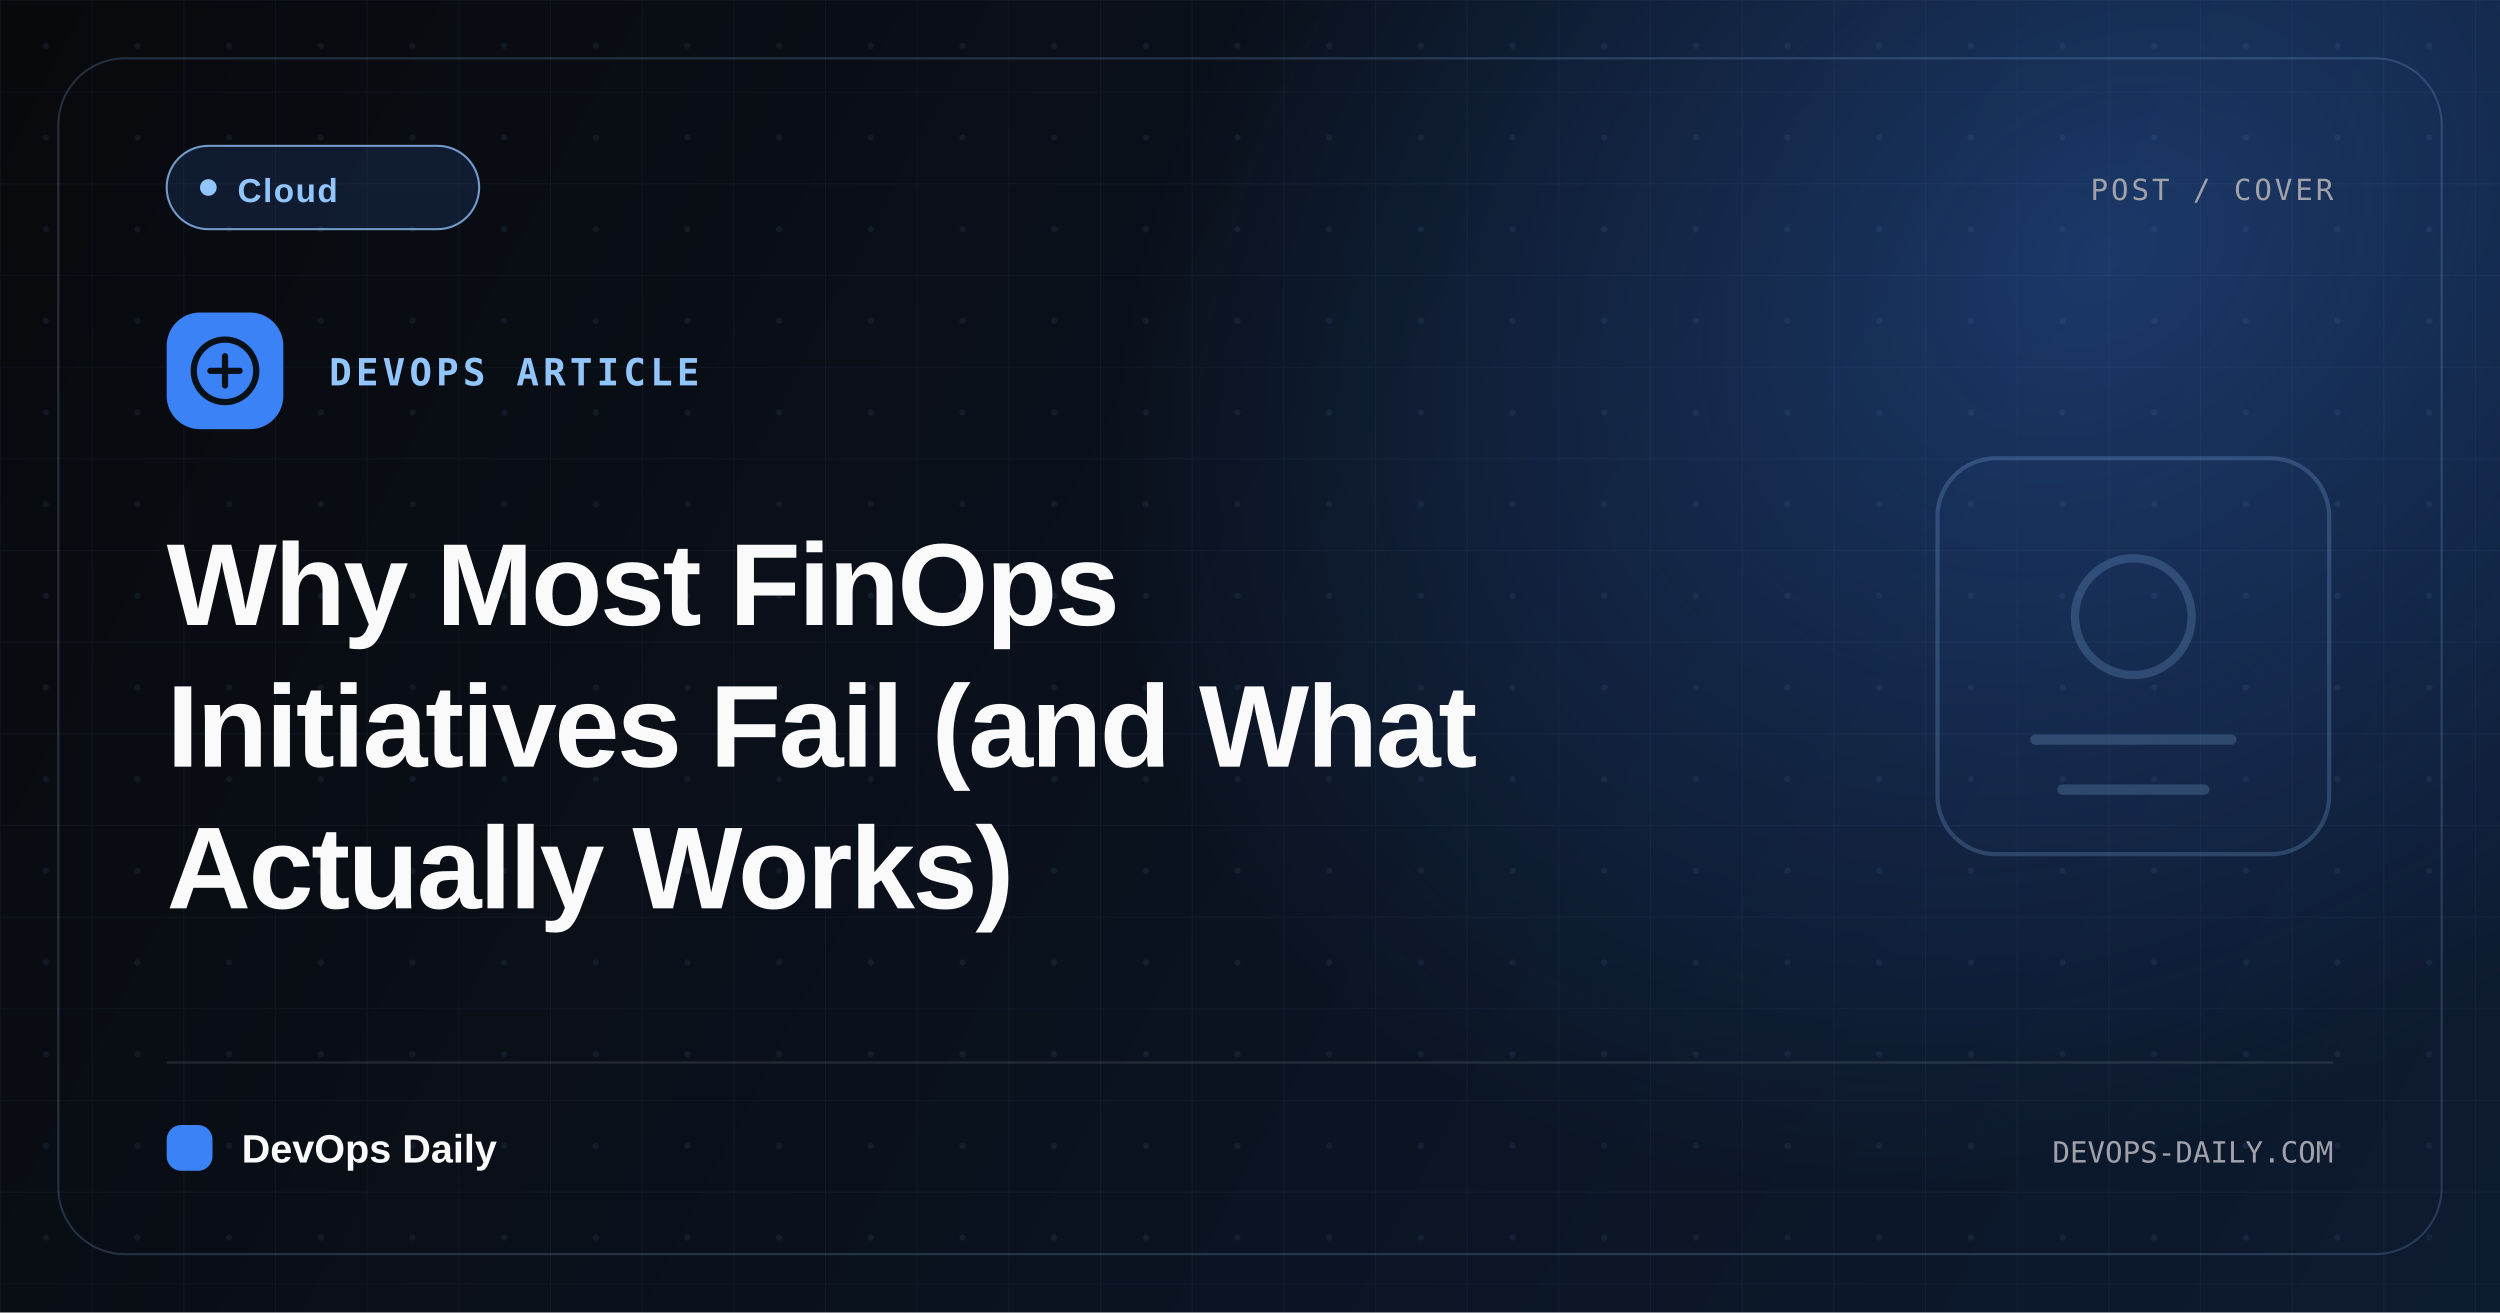
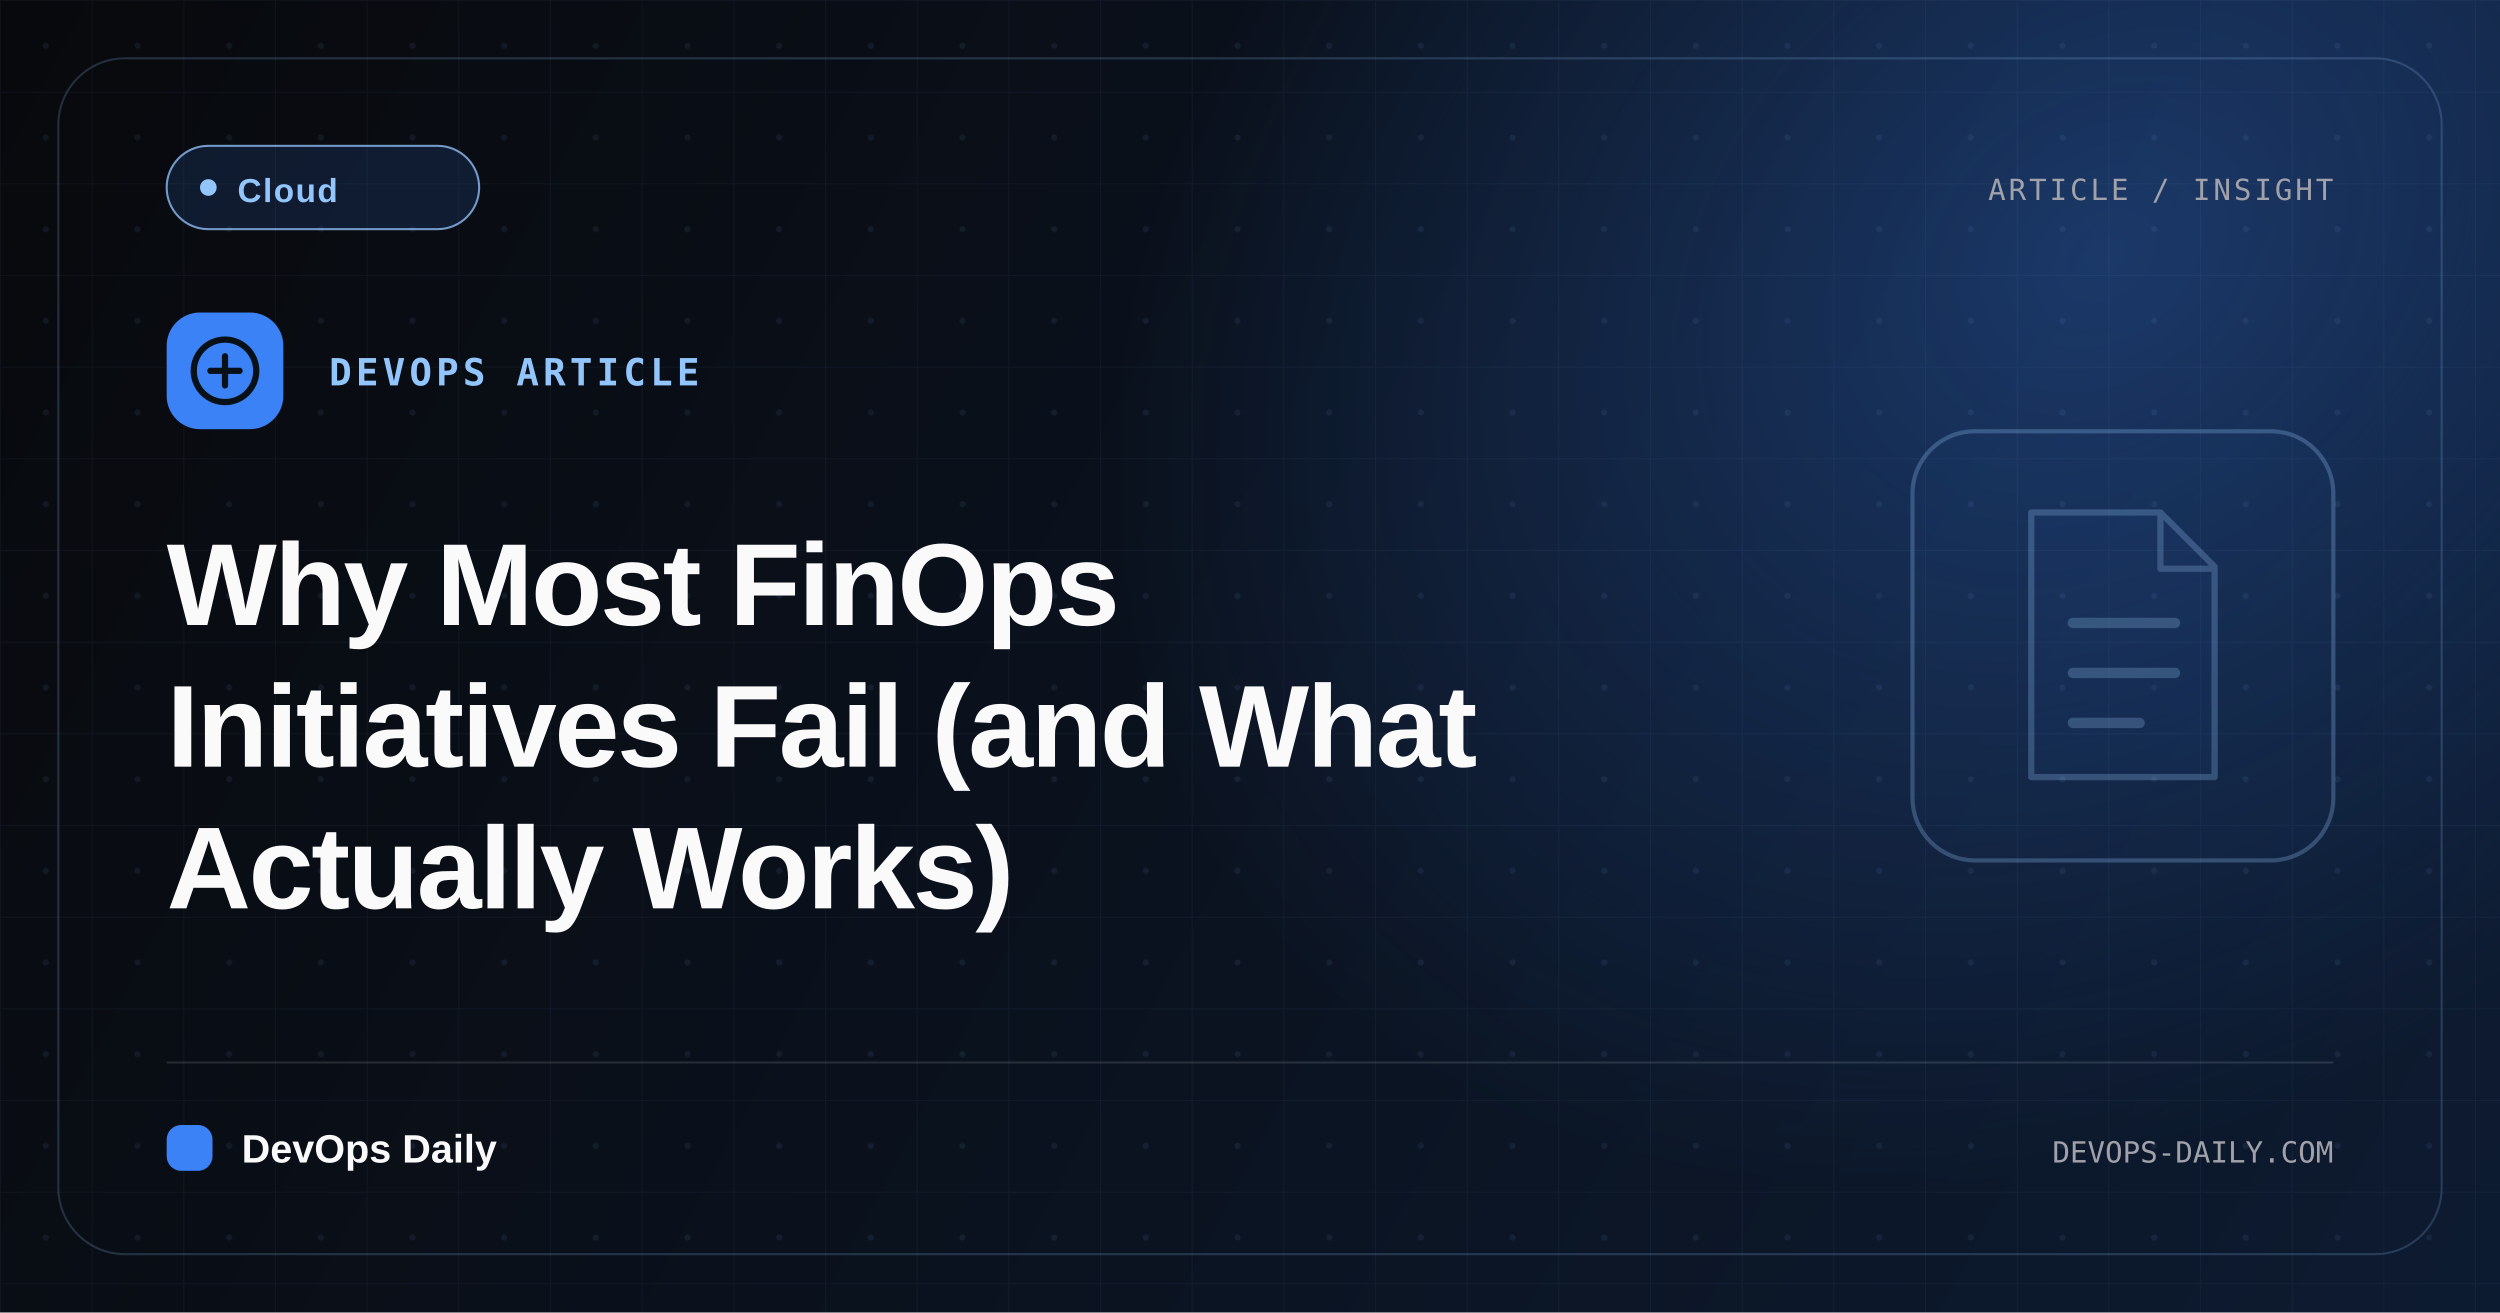
<svg xmlns="http://www.w3.org/2000/svg" width="1200" height="630" viewBox="0 0 1200 630" role="img" aria-label="Why Most FinOps Initiatives Fail (and What Actually Works)">
  <defs>
    <linearGradient id="bg" x1="0" y1="0" x2="1200" y2="630" gradientUnits="userSpaceOnUse">
      <stop stop-color="#08090c" />
      <stop offset="1" stop-color="#0d1b31" />
    </linearGradient>
    <radialGradient id="glow" cx="0" cy="0" r="1" gradientTransform="translate(1010 120) rotate(142) scale(520 400)" gradientUnits="userSpaceOnUse">
      <stop stop-color="#3b82f6" stop-opacity=".32" />
      <stop offset="1" stop-color="#3b82f6" stop-opacity="0" />
    </radialGradient>
    <pattern id="grid" width="44" height="44" patternUnits="userSpaceOnUse">
      <path d="M44 0H0V44" fill="none" stroke="#93c5fd" stroke-opacity=".05" />
      <circle cx="22" cy="22" r="1.5" fill="#93c5fd" fill-opacity=".075" />
    </pattern>
  </defs>
  <rect width="1200" height="630" fill="url(#bg)" />
  <rect width="1200" height="630" fill="url(#glow)" />
  <rect width="1200" height="630" fill="url(#grid)" />
  <rect x="28" y="28" width="1144" height="574" rx="32" fill="none" stroke="#93c5fd" stroke-opacity=".2" />
-   <g transform="translate(930 220)" opacity=".22">
-     <rect x="0" y="0" width="188" height="190" rx="28" fill="#3b82f6" fill-opacity=".12" stroke="#93c5fd" stroke-width="2" />
-     <circle cx="94" cy="76" r="28" fill="none" stroke="#93c5fd" stroke-width="4" />
-     <path d="M47 135h94M60 159h68" stroke="#93c5fd" stroke-width="5" stroke-linecap="round" />
+   <g data-cover-motif="post" transform="translate(918 207)" opacity=".28">
+     <rect x="0" y="0" width="202" height="206" rx="30" fill="#3b82f6" fill-opacity=".08" stroke="#93c5fd" stroke-width="2" />
+     <path d="M57 39h62l26 26v101H57z" fill="#3b82f6" fill-opacity=".13" stroke="#93c5fd" stroke-width="3" stroke-linejoin="round" />
+     <path d="M119 39v27h26" fill="none" stroke="#93c5fd" stroke-width="3" stroke-linejoin="round" />
+     <path d="M77 92h49M77 116h49M77 140h32" stroke="#93c5fd" stroke-width="5" stroke-linecap="round" />
  </g>
  <rect x="80" y="70" width="150" height="40" rx="20" fill="#3b82f6" fill-opacity=".14" stroke="#93c5fd" stroke-opacity=".76" />
  <circle cx="100" cy="90" r="4" fill="#93c5fd" />
  <text x="114" y="97" font-family="Arial, sans-serif" font-size="16" font-weight="700" letter-spacing=".7" fill="#93c5fd">Cloud</text>
-   <text x="1120" y="96" font-family="Menlo, Monaco, monospace" font-size="14" letter-spacing="1.4" fill="#a1a1aa" text-anchor="end">POST / COVER</text>
+   <text x="1120" y="96" font-family="Menlo, Monaco, monospace" font-size="14" letter-spacing="1.4" fill="#a1a1aa" text-anchor="end">ARTICLE / INSIGHT</text>
  <rect x="80" y="150" width="56" height="56" rx="16" fill="#3b82f6" />
  <circle cx="108" cy="178" r="15" fill="none" stroke="#081018" stroke-width="3" />
  <path d="M101 178h14m-7-7v14" stroke="#081018" stroke-width="3" stroke-linecap="round" />
  <text x="158" y="185" font-family="Menlo, Monaco, monospace" font-size="18" font-weight="700" letter-spacing="2" fill="#93c5fd">DEVOPS ARTICLE</text>
  <text data-cover-title-line="true" x="80" y="300" font-family="Arial, sans-serif" font-size="56" font-weight="800" letter-spacing="-1.1" fill="#fafafa">Why Most FinOps</text>
  <text data-cover-title-line="true" x="80" y="368" font-family="Arial, sans-serif" font-size="56" font-weight="800" letter-spacing="-1.1" fill="#fafafa">Initiatives Fail (and What</text>
  <text data-cover-title-line="true" x="80" y="436" font-family="Arial, sans-serif" font-size="56" font-weight="800" letter-spacing="-1.1" fill="#fafafa">Actually Works)</text>
  <line x1="80" y1="510" x2="1120" y2="510" stroke="#fafafa" stroke-opacity=".12" />
  <rect x="80" y="540" width="22" height="22" rx="7" fill="#3b82f6" />
  <text x="116" y="558" font-family="Arial, sans-serif" font-size="19" font-weight="800" fill="#fafafa">DevOps Daily</text>
  <text x="1120" y="558" font-family="Menlo, Monaco, monospace" font-size="14" fill="#a1a1aa" text-anchor="end">DEVOPS-DAILY.COM</text>
</svg>
